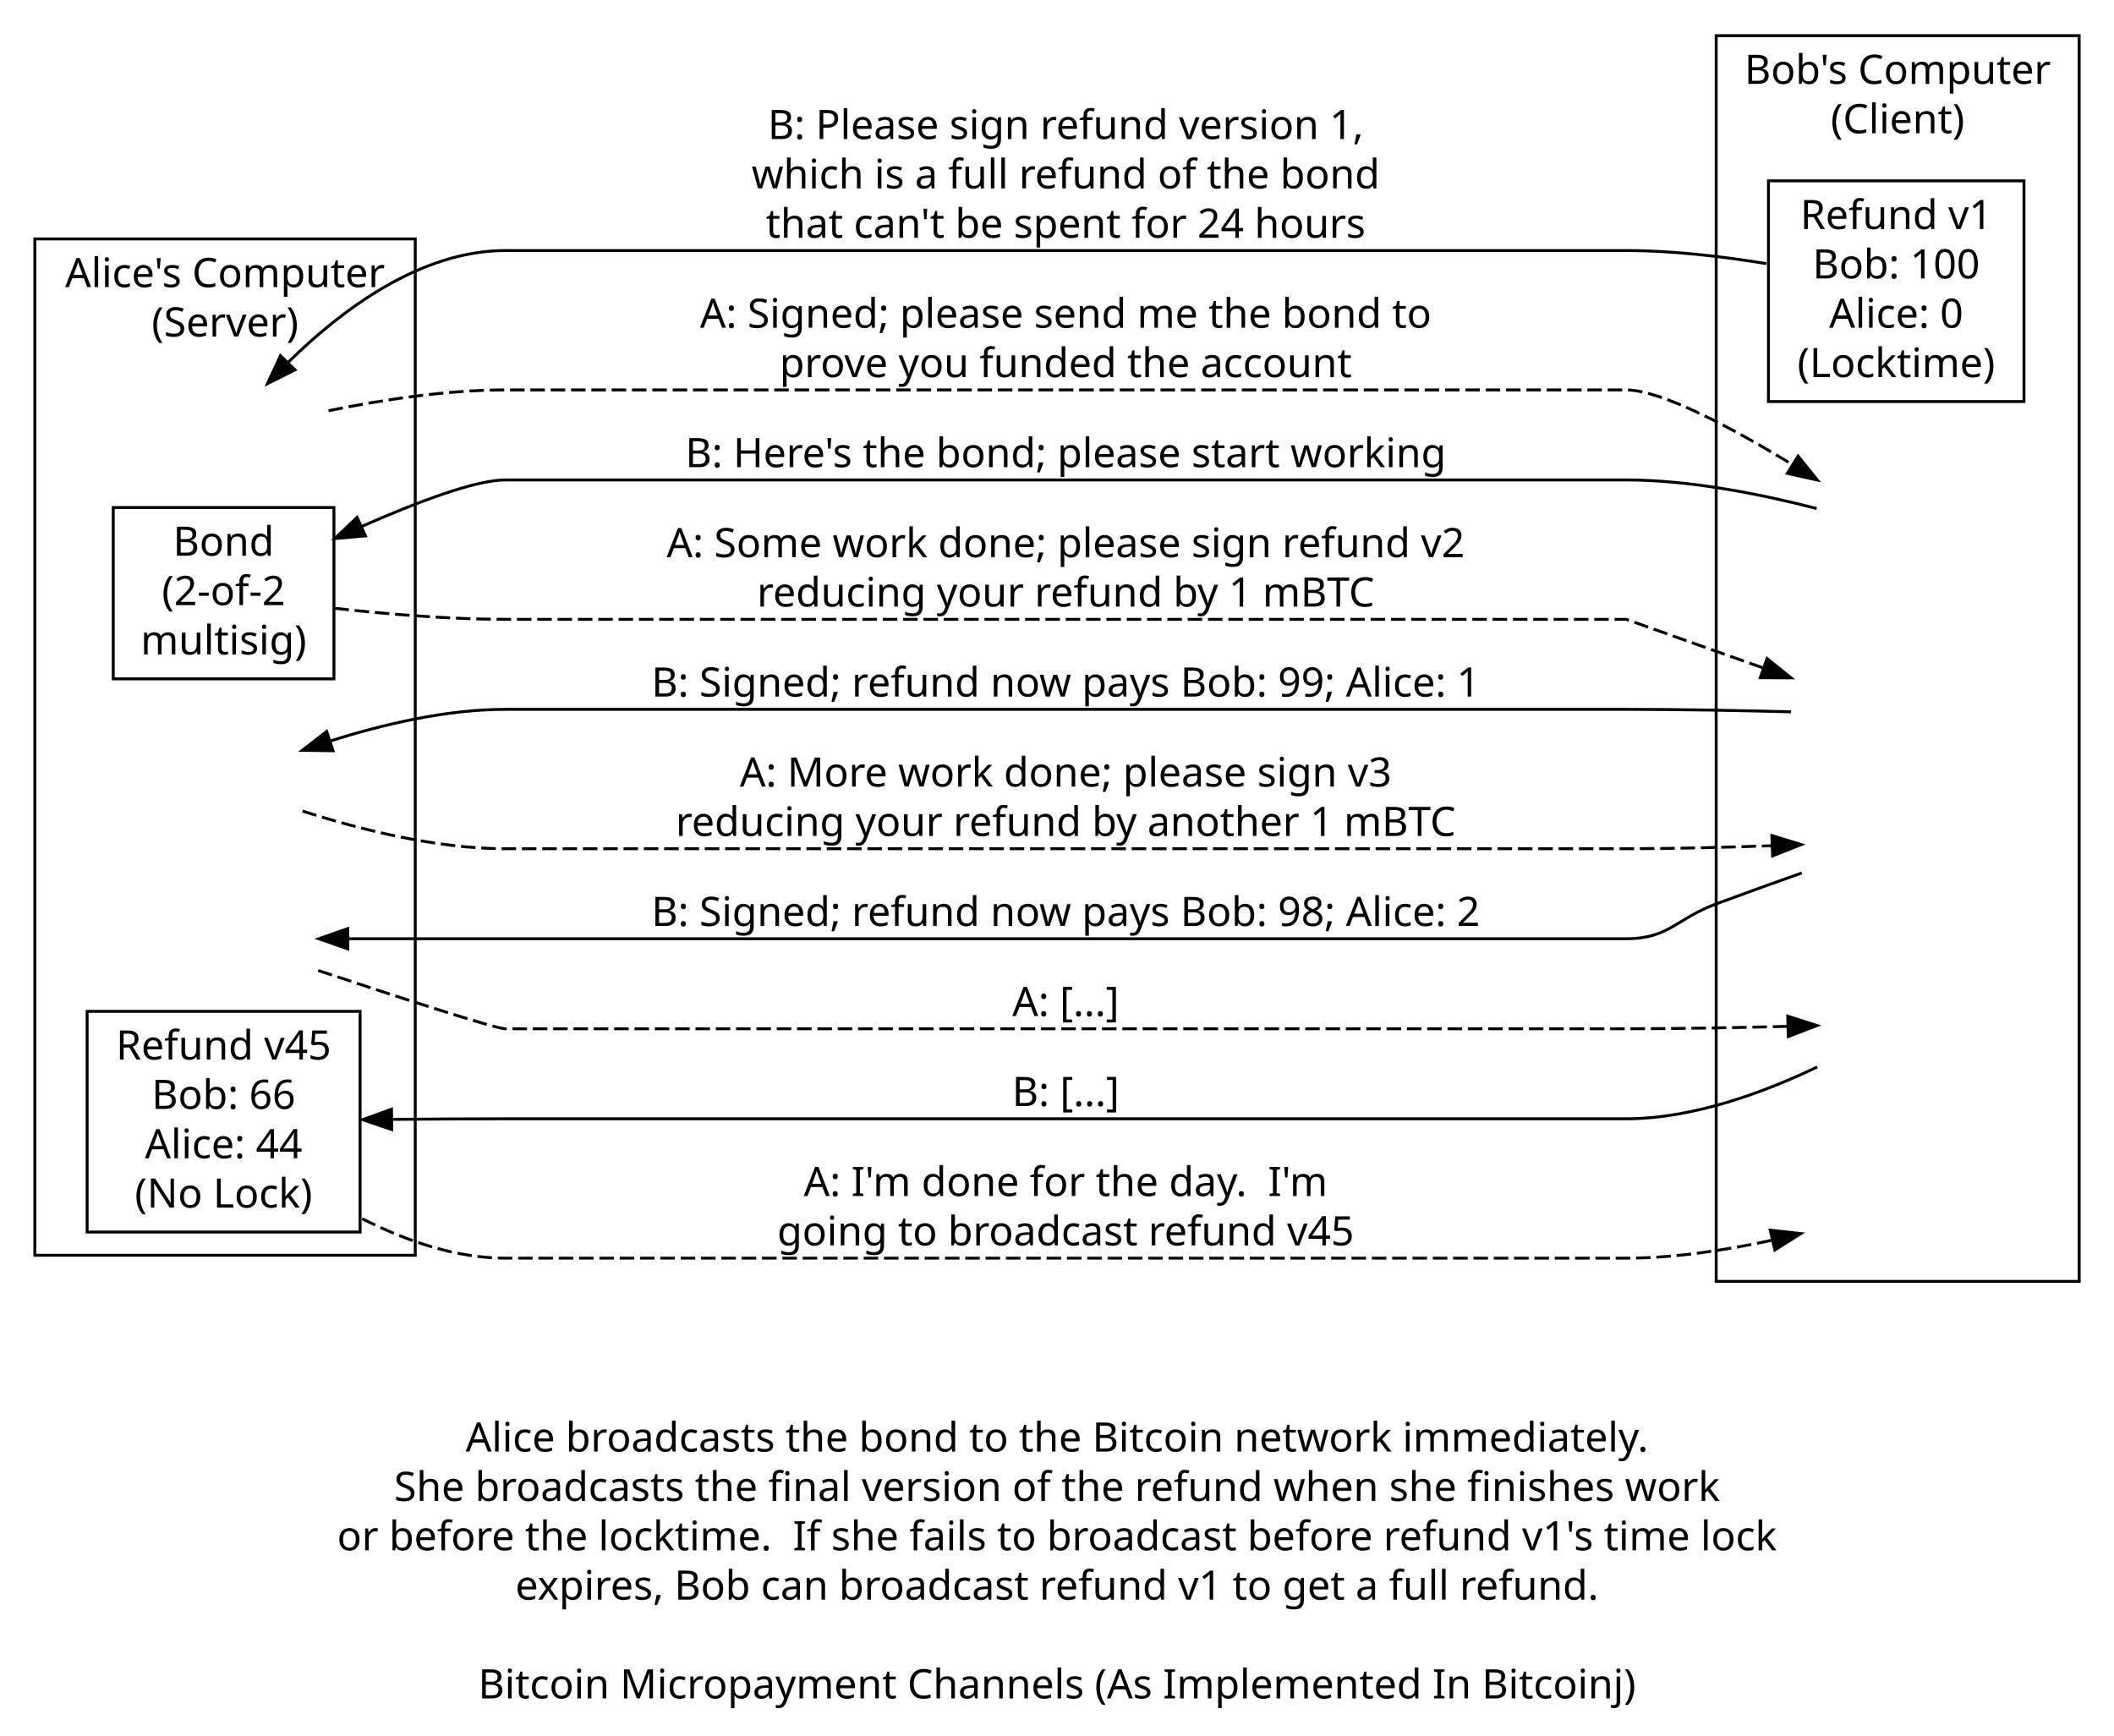
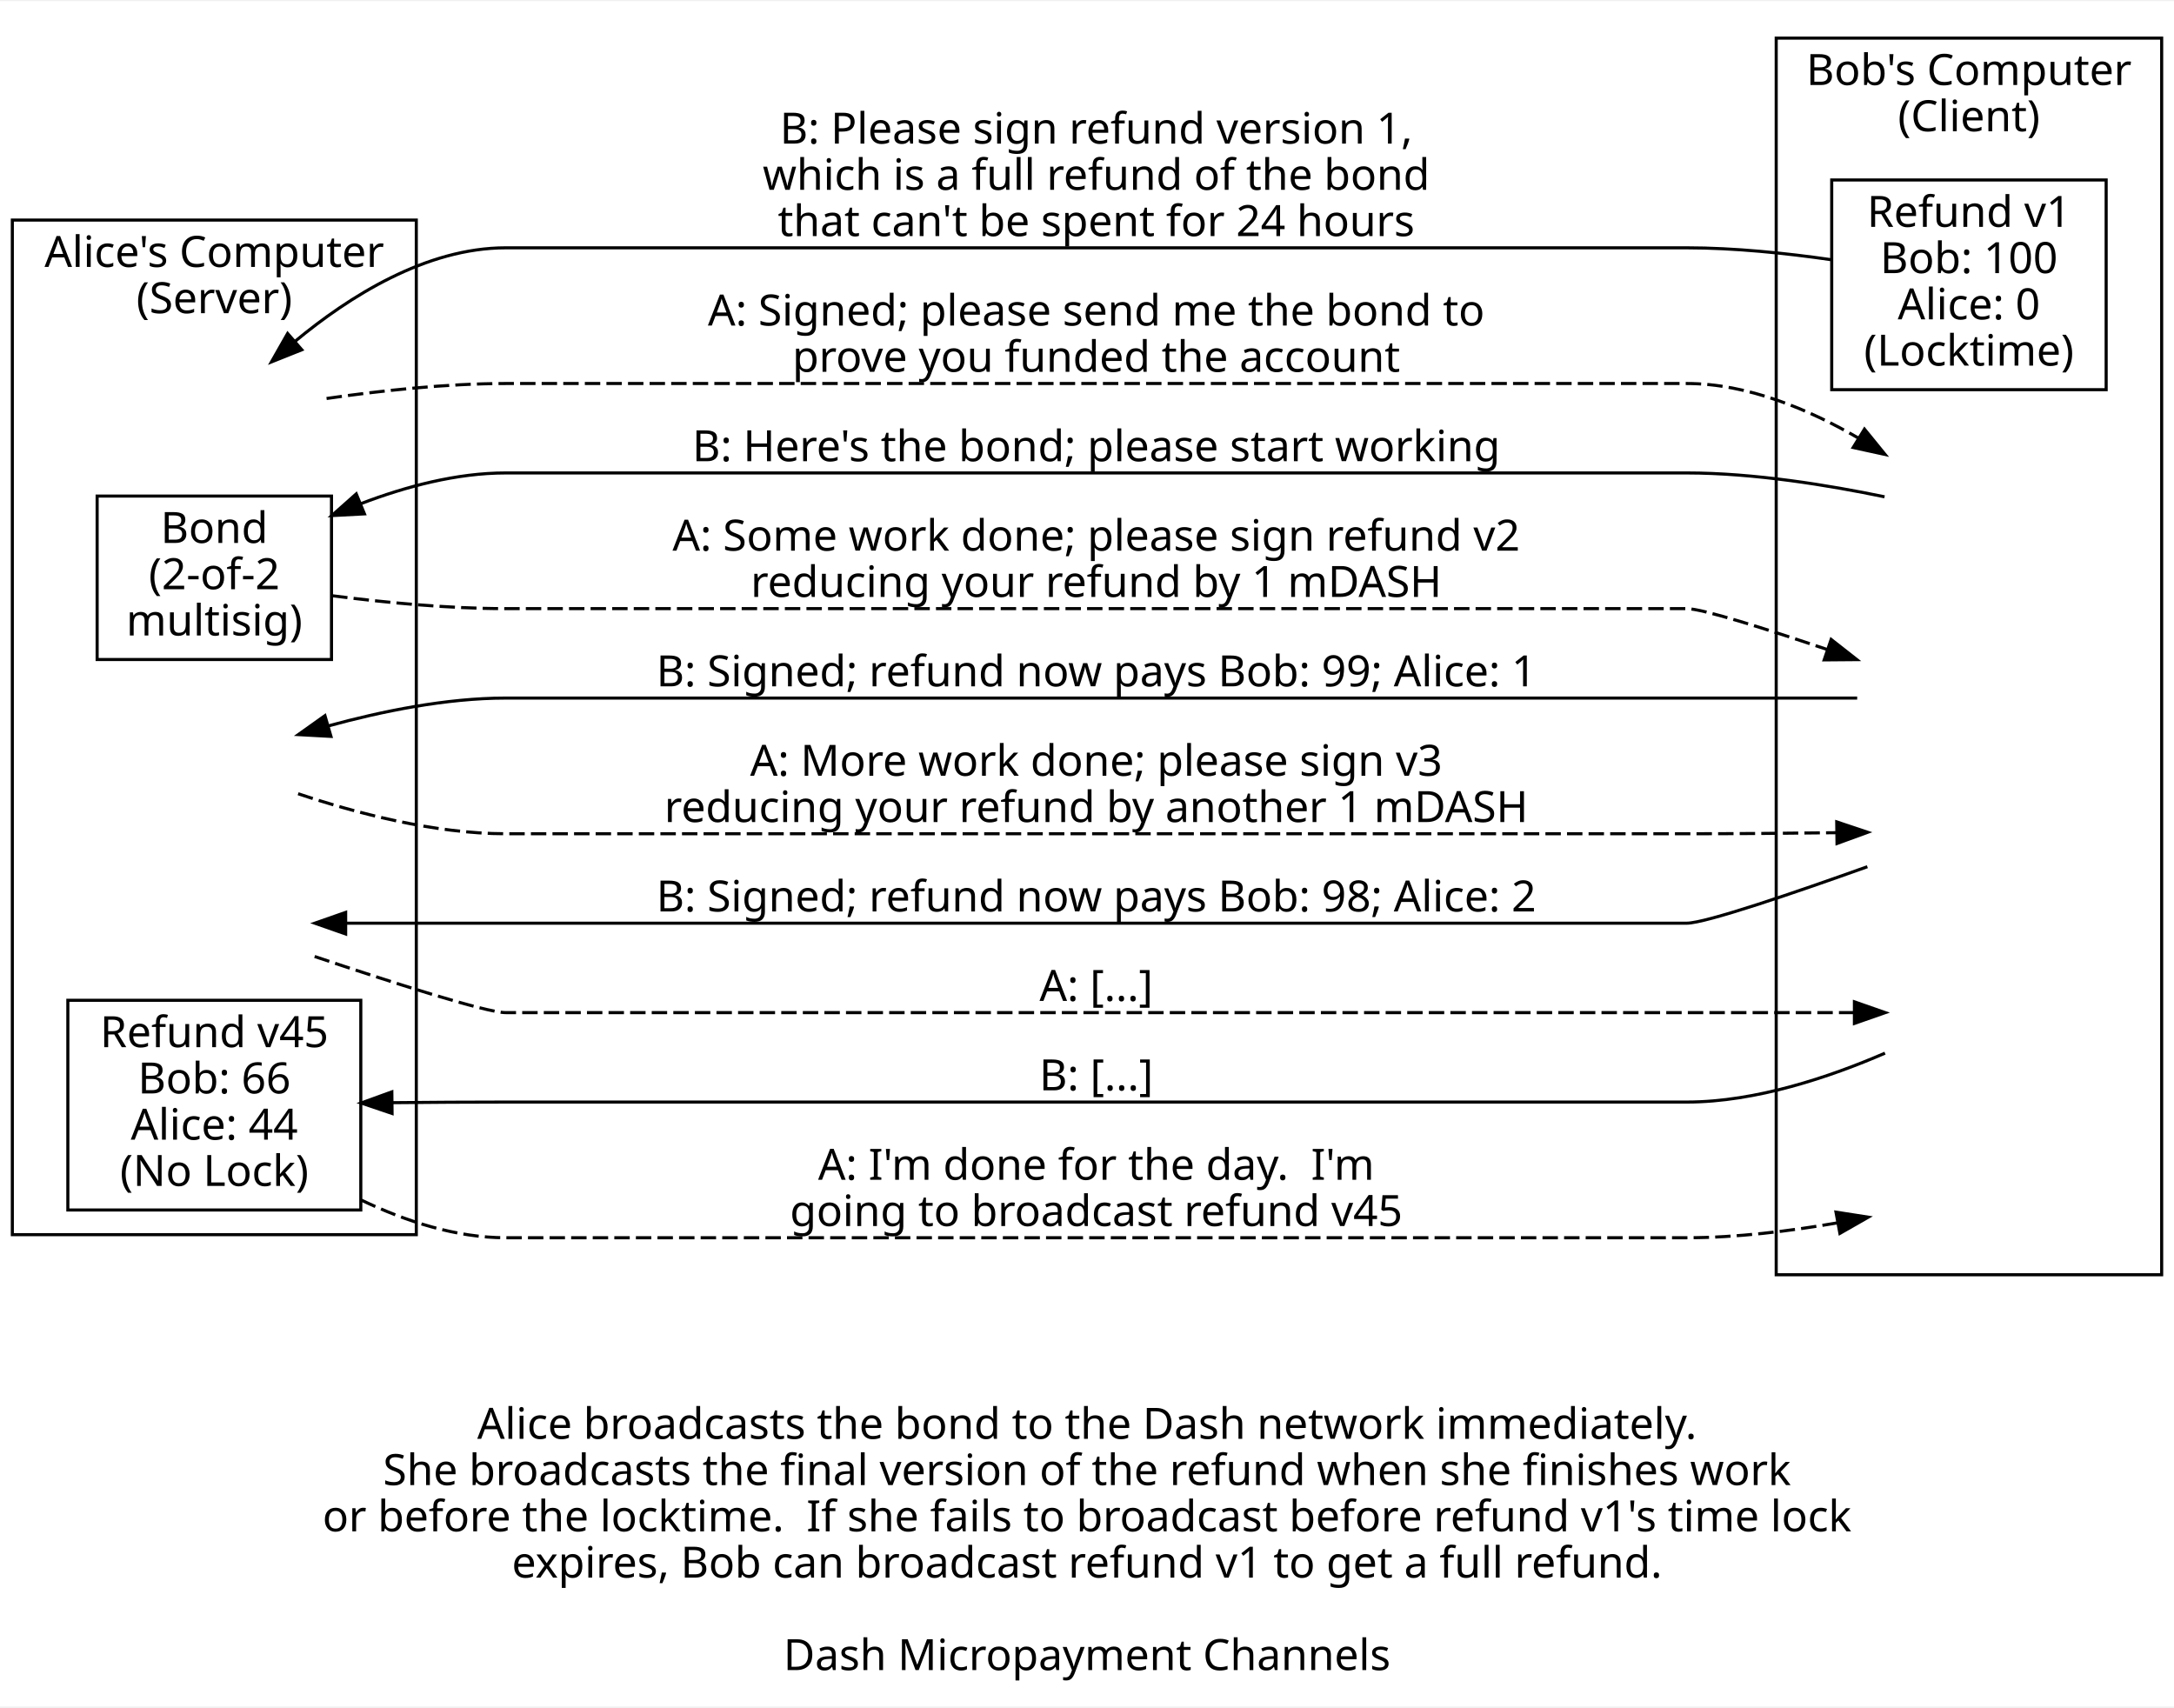
- <svg xmlns="http://www.w3.org/2000/svg" width="480pt" height="394pt" viewBox="0.00 0.00 480.00 393.63">
-   <g id="graph1" class="graph" transform="scale(0.659341 0.659341) rotate(0) translate(4 593)">
-     <polygon fill="white" stroke="white" points="-4,5 -4,-593 725,-593 725,5 -4,5" />
-     <text text-anchor="middle" x="360" y="-127.4" font-family="Sans" font-size="14.00"> </text>
-     <text text-anchor="middle" x="360" y="-110.4" font-family="Sans" font-size="14.00"> </text>
-     <text text-anchor="middle" x="360" y="-93.4" font-family="Sans" font-size="14.00">Alice broadcasts the bond to the Bitcoin network immediately.</text>
-     <text text-anchor="middle" x="360" y="-76.4" font-family="Sans" font-size="14.00">She broadcasts the final version of the refund when she finishes work</text>
-     <text text-anchor="middle" x="360" y="-59.4" font-family="Sans" font-size="14.00">or before the locktime.  If she fails to broadcast before refund v1's time lock</text>
-     <text text-anchor="middle" x="360" y="-42.4" font-family="Sans" font-size="14.00">expires, Bob can broadcast refund v1 to get a full refund.</text>
-     <text text-anchor="middle" x="360" y="-25.4" font-family="Sans" font-size="14.00"> </text>
-     <text text-anchor="middle" x="360" y="-8.4" font-family="Sans" font-size="14.00">Bitcoin Micropayment Channels (As Implemented In Bitcoinj)</text>
-     <g id="graph2" class="cluster">
-       <polygon fill="none" stroke="black" points="8,-161 8,-511 139,-511 139,-161 8,-161" />
-       <text text-anchor="middle" x="73.5" y="-494.4" font-family="Sans" font-size="14.00">Alice's Computer</text>
-       <text text-anchor="middle" x="73.5" y="-477.4" font-family="Sans" font-size="14.00">(Server)</text>
+ <svg xmlns="http://www.w3.org/2000/svg" width="480pt" height="377pt" viewBox="0.00 0.00 480.00 376.51">
+   <g id="graph0" class="graph" transform="scale(0.680851 0.680851) rotate(0) translate(4 549)">
+     <polygon fill="white" stroke="none" points="-4,4 -4,-549 701,-549 701,4 -4,4" />
+     <text text-anchor="middle" x="348.5" y="-112.8" font-family="Sans" font-size="14.00"> </text>
+     <text text-anchor="middle" x="348.5" y="-97.8" font-family="Sans" font-size="14.00"> </text>
+     <text text-anchor="middle" x="348.5" y="-82.8" font-family="Sans" font-size="14.00">Alice broadcasts the bond to the Dash network immediately.</text>
+     <text text-anchor="middle" x="348.5" y="-67.8" font-family="Sans" font-size="14.00">She broadcasts the final version of the refund when she finishes work</text>
+     <text text-anchor="middle" x="348.5" y="-52.8" font-family="Sans" font-size="14.00">or before the locktime.  If she fails to broadcast before refund v1's time lock</text>
+     <text text-anchor="middle" x="348.5" y="-37.8" font-family="Sans" font-size="14.00">expires, Bob can broadcast refund v1 to get a full refund.</text>
+     <text text-anchor="middle" x="348.5" y="-22.8" font-family="Sans" font-size="14.00"> </text>
+     <text text-anchor="middle" x="348.5" y="-7.8" font-family="Sans" font-size="14.00">Dash Micropayment Channels</text>
+     <g id="clust1" class="cluster">
+       <polygon fill="none" stroke="black" points="0,-149 0,-478 131,-478 131,-149 0,-149" />
+       <text text-anchor="middle" x="65.5" y="-462.8" font-family="Sans" font-size="14.00">Alice's Computer</text>
+       <text text-anchor="middle" x="65.5" y="-447.8" font-family="Sans" font-size="14.00">(Server)</text>
    </g>
-     <g id="graph3" class="cluster">
-       <polygon fill="none" stroke="black" points="587,-152 587,-581 712,-581 712,-152 587,-152" />
-       <text text-anchor="middle" x="649.5" y="-564.4" font-family="Sans" font-size="14.00">Bob's Computer</text>
-       <text text-anchor="middle" x="649.5" y="-547.4" font-family="Sans" font-size="14.00">(Client)</text>
+     <g id="clust2" class="cluster">
+       <polygon fill="none" stroke="black" points="572,-136 572,-537 697,-537 697,-136 572,-136" />
+       <text text-anchor="middle" x="634.5" y="-521.8" font-family="Sans" font-size="14.00">Bob's Computer</text>
+       <text text-anchor="middle" x="634.5" y="-506.8" font-family="Sans" font-size="14.00">(Client)</text>
+     </g>
+     <g id="edge2" class="edge">
+       <path fill="none" stroke="black" stroke-dasharray="5,2" d="M101.904,-420.143C119.341,-422.663 140.713,-425 160,-425 160,-425 160,-425 543,-425 562.667,-425 582.615,-416.613 598.759,-407.246" />
+       <polygon fill="black" stroke="black" points="600.625,-410.208 607.311,-401.989 596.959,-404.245 600.625,-410.208" />
+       <text text-anchor="middle" x="351.5" y="-443.8" font-family="Sans" font-size="14.00">A: Signed; please send me the bond to</text>
+       <text text-anchor="middle" x="351.5" y="-428.8" font-family="Sans" font-size="14.00">prove you funded the account</text>
+     </g>
+     <g id="node2" class="node">
+       <polygon fill="none" stroke="black" points="103.5,-388.5 27.5,-388.5 27.5,-335.5 103.5,-335.5 103.5,-388.5" />
+       <text text-anchor="middle" x="65.5" y="-373.3" font-family="Sans" font-size="14.00">Bond</text>
+       <text text-anchor="middle" x="65.5" y="-358.3" font-family="Sans" font-size="14.00">(2-of-2</text>
+       <text text-anchor="middle" x="65.5" y="-343.3" font-family="Sans" font-size="14.00">multisig)</text>
+     </g>
+     <g id="edge4" class="edge">
+       <path fill="none" stroke="black" stroke-dasharray="5,2" d="M103.711,-356.183C120.812,-353.983 141.389,-352 160,-352 160,-352 160,-352 543,-352 547.985,-352 568.434,-345.536 588.635,-338.712" />
+       <polygon fill="black" stroke="black" points="589.816,-342.007 598.152,-335.467 587.557,-335.382 589.816,-342.007" />
+       <text text-anchor="middle" x="351.5" y="-370.8" font-family="Sans" font-size="14.00">A: Some work done; please sign refund v2</text>
+       <text text-anchor="middle" x="351.5" y="-355.8" font-family="Sans" font-size="14.00">reducing your refund by 1 mDASH</text>
    </g>
    <g id="edge6" class="edge">
-       <path fill="none" stroke="black" stroke-dasharray="5,2" d="M109.156,-451.842C127.301,-455.543 149.689,-459 170,-459 170,-459 170,-459 556,-459 568.056,-459 592.44,-445.948 613.216,-433.316" />
-       <polygon fill="black" stroke="black" points="615.193,-436.208 621.852,-427.968 611.508,-430.257 615.193,-436.208" />
-       <text text-anchor="middle" x="363" y="-480.4" font-family="Sans" font-size="14.00">A: Signed; please send me the bond to</text>
-       <text text-anchor="middle" x="363" y="-463.4" font-family="Sans" font-size="14.00">prove you funded the account</text>
+       <path fill="none" stroke="black" stroke-dasharray="5,2" d="M92.678,-291.979C111.196,-285.781 136.764,-279 160,-279 160,-279 160,-279 543,-279 558.831,-279 576.218,-279.155 591.485,-279.343" />
+       <polygon fill="black" stroke="black" points="591.625,-282.845 601.67,-279.477 591.717,-275.845 591.625,-282.845" />
+       <text text-anchor="middle" x="351.5" y="-297.8" font-family="Sans" font-size="14.00">A: More work done; please sign v3</text>
+       <text text-anchor="middle" x="351.5" y="-282.8" font-family="Sans" font-size="14.00">reducing your refund by another 1 mDASH</text>
    </g>
-     <g id="node3" class="node">
-       <polygon fill="none" stroke="black" points="111,-418.5 35,-418.5 35,-359.5 111,-359.5 111,-418.5" />
-       <text text-anchor="middle" x="73" y="-401.9" font-family="Sans" font-size="14.00">Bond</text>
-       <text text-anchor="middle" x="73" y="-384.9" font-family="Sans" font-size="14.00">(2-of-2</text>
-       <text text-anchor="middle" x="73" y="-367.9" font-family="Sans" font-size="14.00">multisig)</text>
+     <g id="edge8" class="edge">
+       <path fill="none" stroke="black" stroke-dasharray="5,2" d="M98.038,-239.201C122.621,-230.956 153.627,-221 160,-221 160,-221 160,-221 543,-221 560.786,-221 580.539,-221 597.041,-221" />
+       <polygon fill="black" stroke="black" points="597.362,-224.5 607.362,-221 597.362,-217.5 597.362,-224.5" />
+       <text text-anchor="middle" x="351.5" y="-224.8" font-family="Sans" font-size="14.00">A: [...]</text>
+     </g>
+     <g id="node5" class="node">
+       <polygon fill="none" stroke="black" points="113,-225 18,-225 18,-157 113,-157 113,-225" />
+       <text text-anchor="middle" x="65.5" y="-209.8" font-family="Sans" font-size="14.00">Refund v45</text>
+       <text text-anchor="middle" x="65.5" y="-194.8" font-family="Sans" font-size="14.00">Bob: 66</text>
+       <text text-anchor="middle" x="65.5" y="-179.8" font-family="Sans" font-size="14.00"> Alice: 44</text>
+       <text text-anchor="middle" x="65.5" y="-164.8" font-family="Sans" font-size="14.00">(No Lock)</text>
    </g>
    <g id="edge10" class="edge">
-       <path fill="none" stroke="black" stroke-dasharray="5,2" d="M111.163,-383.817C129.001,-381.816 150.55,-380 170,-380 170,-380 170,-380 556,-380 556,-380 579.688,-371.595 603.153,-363.268" />
-       <polygon fill="black" stroke="black" points="604.524,-366.496 612.777,-359.853 602.183,-359.899 604.524,-366.496" />
-       <text text-anchor="middle" x="363" y="-401.4" font-family="Sans" font-size="14.00">A: Some work done; please sign refund v2</text>
-       <text text-anchor="middle" x="363" y="-384.4" font-family="Sans" font-size="14.00">reducing your refund by 1 mBTC</text>
-     </g>
-     <g id="edge14" class="edge">
-       <path fill="none" stroke="black" stroke-dasharray="5,2" d="M100.189,-313.979C119.413,-307.781 145.943,-301 170,-301 170,-301 170,-301 556,-301 572.432,-301 590.488,-301.474 606.284,-302.045" />
-       <polygon fill="black" stroke="black" points="606.171,-305.543 616.298,-302.43 606.44,-298.548 606.171,-305.543" />
-       <text text-anchor="middle" x="363" y="-322.4" font-family="Sans" font-size="14.00">A: More work done; please sign v3</text>
-       <text text-anchor="middle" x="363" y="-305.4" font-family="Sans" font-size="14.00">reducing your refund by another 1 mBTC</text>
-     </g>
-     <g id="edge18" class="edge">
-       <path fill="none" stroke="black" stroke-dasharray="5,2" d="M105.567,-259.071C132.409,-250.145 166.608,-239 170,-239 170,-239 170,-239 556,-239 574.322,-239 594.67,-239.393 611.65,-239.83" />
-       <polygon fill="black" stroke="black" points="611.647,-243.331 621.738,-240.105 611.838,-236.334 611.647,-243.331" />
-       <text text-anchor="middle" x="363" y="-243.4" font-family="Sans" font-size="14.00">A: [...]</text>
+       <path fill="none" stroke="black" stroke-dasharray="5,2" d="M113.173,-160.207C127.59,-153.315 143.92,-148 160,-148 160,-148 160,-148 543,-148 559.018,-148 576.445,-150.168 591.691,-152.798" />
+       <polygon fill="black" stroke="black" points="591.385,-156.301 601.854,-154.672 592.654,-149.417 591.385,-156.301" />
+       <text text-anchor="middle" x="351.5" y="-166.8" font-family="Sans" font-size="14.00">A: I'm done for the day.  I'm</text>
+       <text text-anchor="middle" x="351.5" y="-151.8" font-family="Sans" font-size="14.00">going to broadcast refund v45</text>
    </g>
    <g id="node6" class="node">
-       <polygon fill="none" stroke="black" points="120,-245 26,-245 26,-169 120,-169 120,-245" />
-       <text text-anchor="middle" x="73" y="-228.4" font-family="Sans" font-size="14.00">Refund v45</text>
-       <text text-anchor="middle" x="73" y="-211.4" font-family="Sans" font-size="14.00">Bob: 66</text>
-       <text text-anchor="middle" x="73" y="-194.4" font-family="Sans" font-size="14.00"> Alice: 44</text>
-       <text text-anchor="middle" x="73" y="-177.4" font-family="Sans" font-size="14.00">(No Lock)</text>
+       <polygon fill="none" stroke="black" points="679,-491 590,-491 590,-423 679,-423 679,-491" />
+       <text text-anchor="middle" x="634.5" y="-475.8" font-family="Sans" font-size="14.00">Refund v1</text>
+       <text text-anchor="middle" x="634.5" y="-460.8" font-family="Sans" font-size="14.00">Bob: 100</text>
+       <text text-anchor="middle" x="634.5" y="-445.8" font-family="Sans" font-size="14.00">Alice: 0</text>
+       <text text-anchor="middle" x="634.5" y="-430.8" font-family="Sans" font-size="14.00">(Locktime)</text>
    </g>
-     <g id="edge22" class="edge">
-       <path fill="none" stroke="black" stroke-dasharray="5,2" d="M120.721,-173.594C135.792,-165.939 152.971,-160 170,-160 170,-160 170,-160 556,-160 572.593,-160 590.553,-162.796 606.225,-166.184" />
-       <polygon fill="black" stroke="black" points="605.626,-169.638 616.156,-168.473 607.198,-162.817 605.626,-169.638" />
-       <text text-anchor="middle" x="363" y="-181.4" font-family="Sans" font-size="14.00">A: I'm done for the day.  I'm</text>
-       <text text-anchor="middle" x="363" y="-164.4" font-family="Sans" font-size="14.00">going to broadcast refund v45</text>
+     <g id="edge1" class="edge">
+       <path fill="none" stroke="black" d="M589.925,-465.137C575.09,-467.277 558.374,-469 543,-469 160,-469 160,-469 160,-469 134.196,-469 109.23,-453.245 91.596,-438.599" />
+       <polygon fill="black" stroke="black" points="93.872,-435.94 84.034,-432.009 89.273,-441.218 93.872,-435.94" />
+       <text text-anchor="middle" x="351.5" y="-502.8" font-family="Sans" font-size="14.00">B: Please sign refund version 1,</text>
+       <text text-anchor="middle" x="351.5" y="-487.8" font-family="Sans" font-size="14.00">which is a full refund of the bond</text>
+       <text text-anchor="middle" x="351.5" y="-472.8" font-family="Sans" font-size="14.00">that can't be spent for 24 hours</text>
    </g>
-     <g id="node8" class="node">
-       <polygon fill="none" stroke="black" points="693,-531 605,-531 605,-455 693,-455 693,-531" />
-       <text text-anchor="middle" x="649" y="-514.4" font-family="Sans" font-size="14.00">Refund v1</text>
-       <text text-anchor="middle" x="649" y="-497.4" font-family="Sans" font-size="14.00">Bob: 100</text>
-       <text text-anchor="middle" x="649" y="-480.4" font-family="Sans" font-size="14.00">Alice: 0</text>
-       <text text-anchor="middle" x="649" y="-463.4" font-family="Sans" font-size="14.00">(Locktime)</text>
+     <g id="edge3" class="edge">
+       <path fill="none" stroke="black" d="M607.134,-388.263C589.168,-391.991 564.781,-396 543,-396 160,-396 160,-396 160,-396 144.131,-396 127.609,-391.621 112.948,-386.006" />
+       <polygon fill="black" stroke="black" points="114.187,-382.731 103.607,-382.171 111.529,-389.207 114.187,-382.731" />
+       <text text-anchor="middle" x="351.5" y="-399.8" font-family="Sans" font-size="14.00">B: Here's the bond; please start working</text>
    </g>
-     <g id="edge4" class="edge">
-       <path fill="none" stroke="black" d="M604.266,-502.493C589.026,-504.99 571.838,-507 556,-507 170,-507 170,-507 170,-507 140.695,-507 113.418,-486.397 95.301,-468.57" />
-       <polygon fill="black" stroke="black" points="97.594,-465.908 88.119,-461.169 92.571,-470.783 97.594,-465.908" />
-       <text text-anchor="middle" x="363" y="-545.4" font-family="Sans" font-size="14.00">B: Please sign refund version 1,</text>
-       <text text-anchor="middle" x="363" y="-528.4" font-family="Sans" font-size="14.00">which is a full refund of the bond</text>
-       <text text-anchor="middle" x="363" y="-511.4" font-family="Sans" font-size="14.00">that can't be spent for 24 hours</text>
+     <g id="edge5" class="edge">
+       <path fill="none" stroke="black" d="M598.258,-323C581.516,-323 561.226,-323 543,-323 160,-323 160,-323 160,-323 140.669,-323 119.623,-318.674 102.403,-313.948" />
+       <polygon fill="black" stroke="black" points="103.326,-310.572 92.747,-311.15 101.378,-317.295 103.326,-310.572" />
+       <text text-anchor="middle" x="351.5" y="-326.8" font-family="Sans" font-size="14.00">B: Signed; refund now pays Bob: 99; Alice: 1</text>
    </g>
-     <g id="edge8" class="edge">
-       <path fill="none" stroke="black" d="M621.597,-418.157C603.215,-422.92 578.366,-428 556,-428 170,-428 170,-428 170,-428 159.783,-428 139.794,-420.458 120.603,-412.007" />
-       <polygon fill="black" stroke="black" points="121.847,-408.729 111.292,-407.815 118.973,-415.112 121.847,-408.729" />
-       <text text-anchor="middle" x="363" y="-432.4" font-family="Sans" font-size="14.00">B: Here's the bond; please start working</text>
+     <g id="edge7" class="edge">
+       <path fill="none" stroke="black" d="M601.56,-268.315C578.02,-259.892 549.083,-250 543,-250 160,-250 160,-250 160,-250 143.089,-250 124.457,-250 108.306,-250" />
+       <polygon fill="black" stroke="black" points="108.094,-246.5 98.094,-250 108.094,-253.5 108.094,-246.5" />
+       <text text-anchor="middle" x="351.5" y="-253.8" font-family="Sans" font-size="14.00">B: Signed; refund now pays Bob: 98; Alice: 2</text>
    </g>
-     <g id="edge12" class="edge">
-       <path fill="none" stroke="black" d="M612.788,-348.14C595.585,-348.589 574.733,-349 556,-349 170,-349 170,-349 170,-349 149.604,-349 127.537,-343.753 109.612,-338.066" />
-       <polygon fill="black" stroke="black" points="110.71,-334.743 100.116,-334.893 108.491,-341.382 110.71,-334.743" />
-       <text text-anchor="middle" x="363" y="-353.4" font-family="Sans" font-size="14.00">B: Signed; refund now pays Bob: 99; Alice: 1</text>
-     </g>
-     <g id="edge16" class="edge">
-       <path fill="none" stroke="black" d="M616.438,-292.641C606.928,-289.271 596.531,-285.535 587,-282 573.148,-276.863 570.774,-270 556,-270 170,-270 170,-270 170,-270 152.289,-270 132.758,-270 115.893,-270" />
-       <polygon fill="black" stroke="black" points="115.776,-266.5 105.776,-270 115.776,-273.5 115.776,-266.5" />
-       <text text-anchor="middle" x="363" y="-274.4" font-family="Sans" font-size="14.00">B: Signed; refund now pays Bob: 98; Alice: 2</text>
-     </g>
-     <g id="edge20" class="edge">
-       <path fill="none" stroke="black" d="M621.812,-225.852C603.726,-217.177 579.128,-208 556,-208 170,-208 170,-208 170,-208 157.376,-208 143.828,-207.914 130.979,-207.793" />
-       <polygon fill="black" stroke="black" points="130.892,-204.292 120.856,-207.689 130.82,-211.292 130.892,-204.292" />
-       <text text-anchor="middle" x="363" y="-212.4" font-family="Sans" font-size="14.00">B: [...]</text>
+     <g id="edge9" class="edge">
+       <path fill="none" stroke="black" d="M607.278,-207.858C589.577,-200.185 565.438,-192 543,-192 160,-192 160,-192 160,-192 148.078,-192 135.302,-191.918 123.143,-191.8" />
+       <polygon fill="black" stroke="black" points="123.143,-188.3 113.107,-191.695 123.069,-195.3 123.143,-188.3" />
+       <text text-anchor="middle" x="351.5" y="-195.8" font-family="Sans" font-size="14.00">B: [...]</text>
    </g>
  </g>
</svg>
